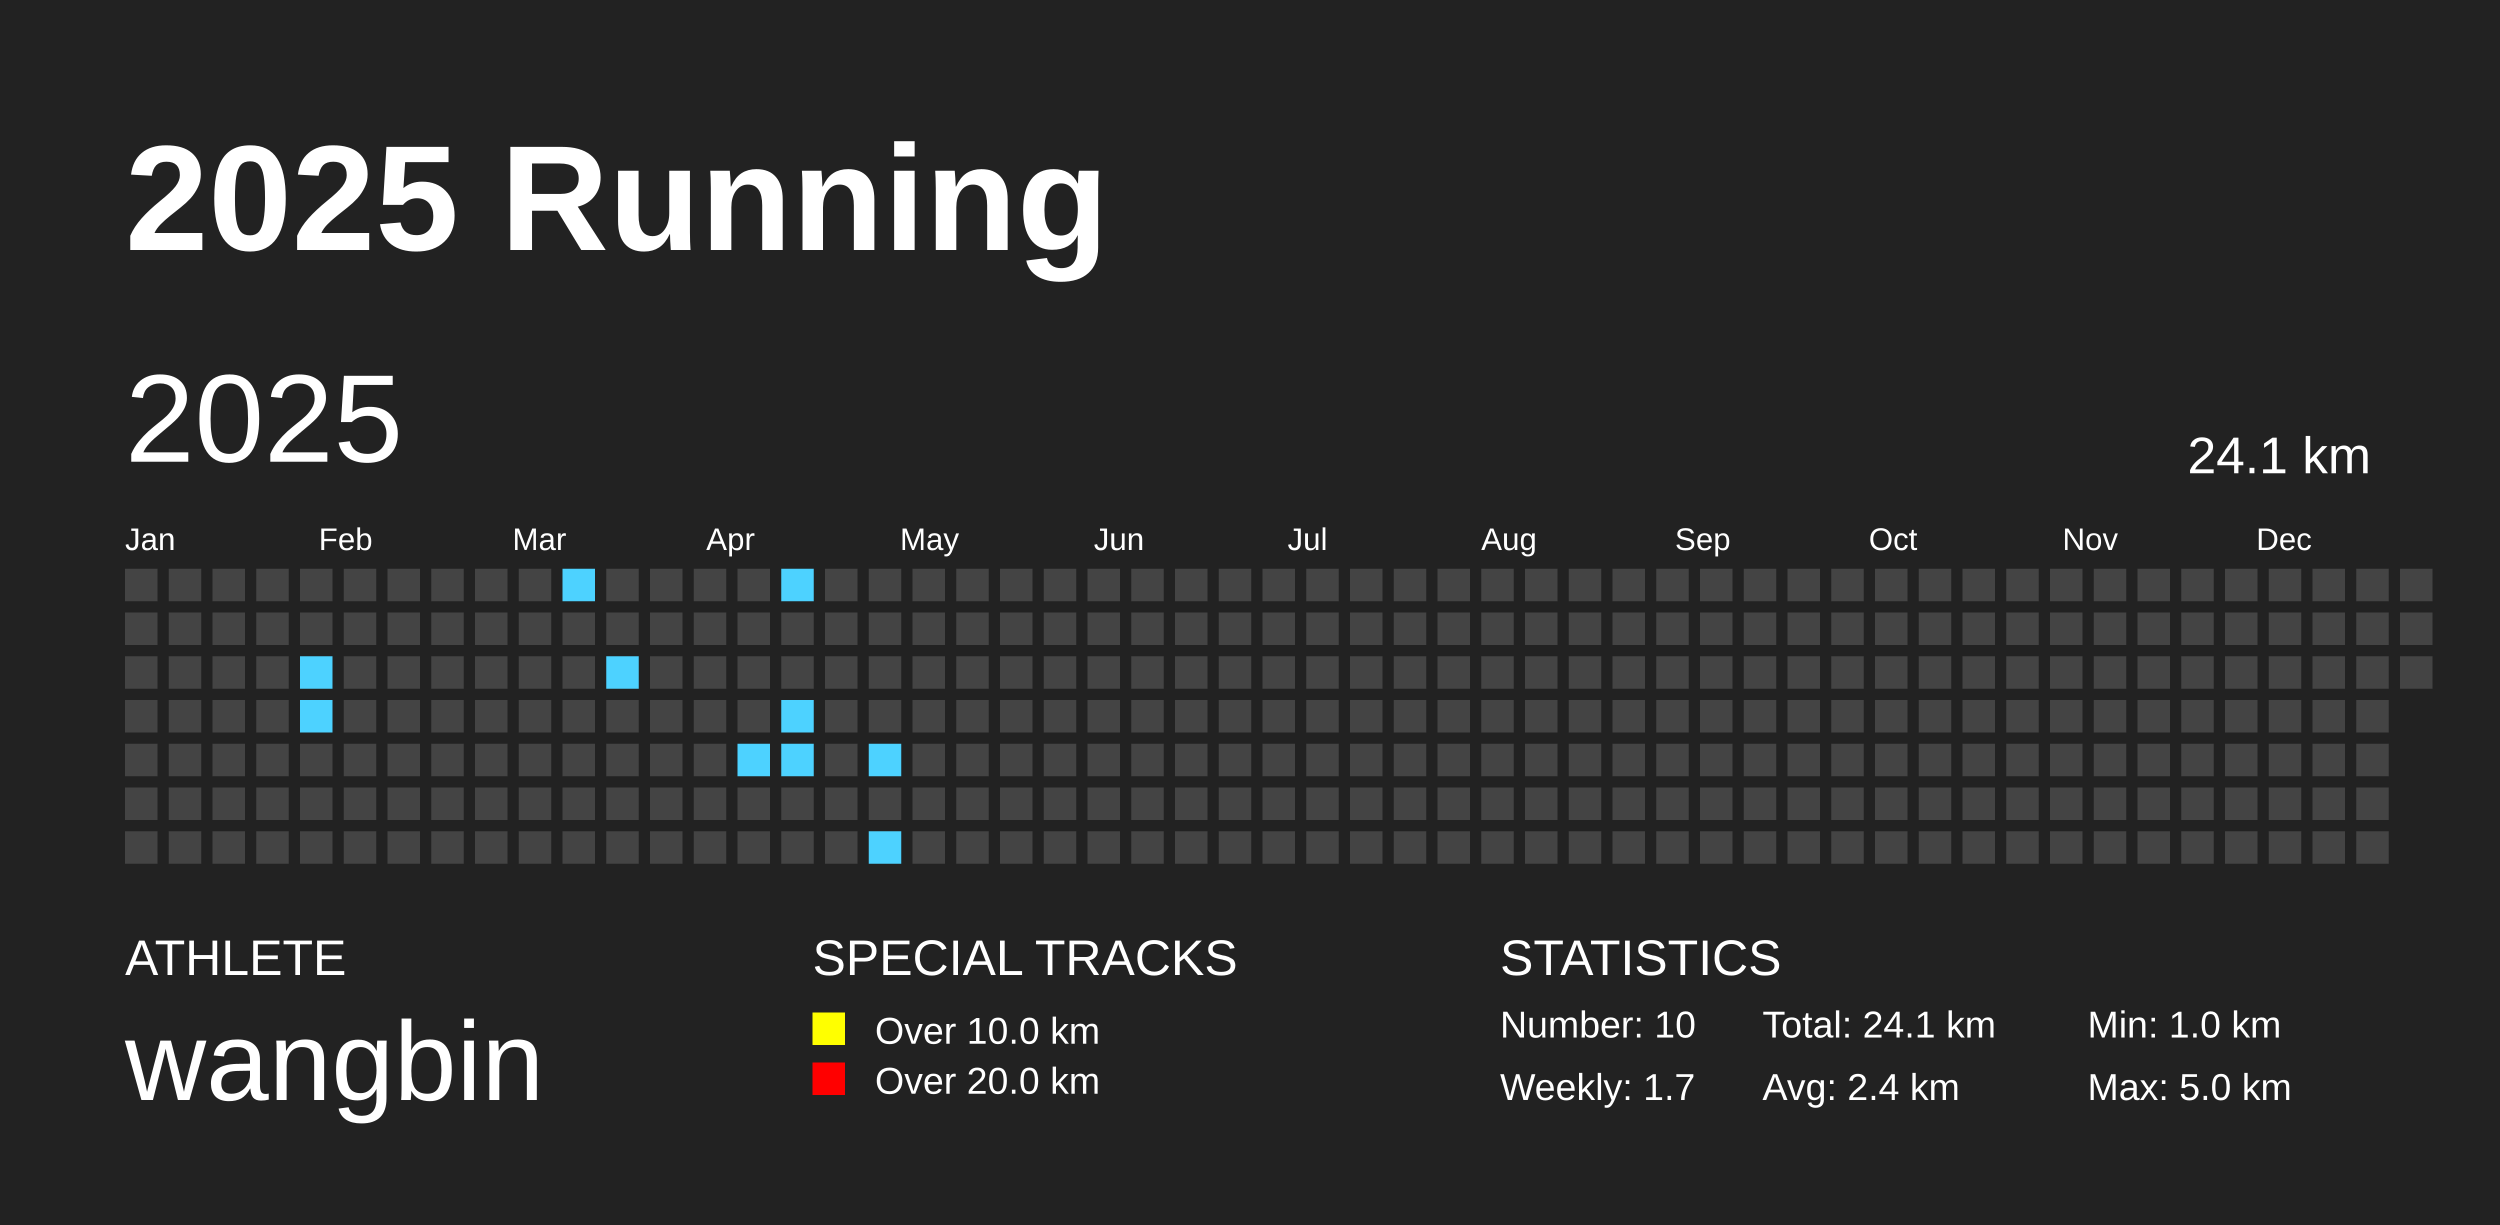
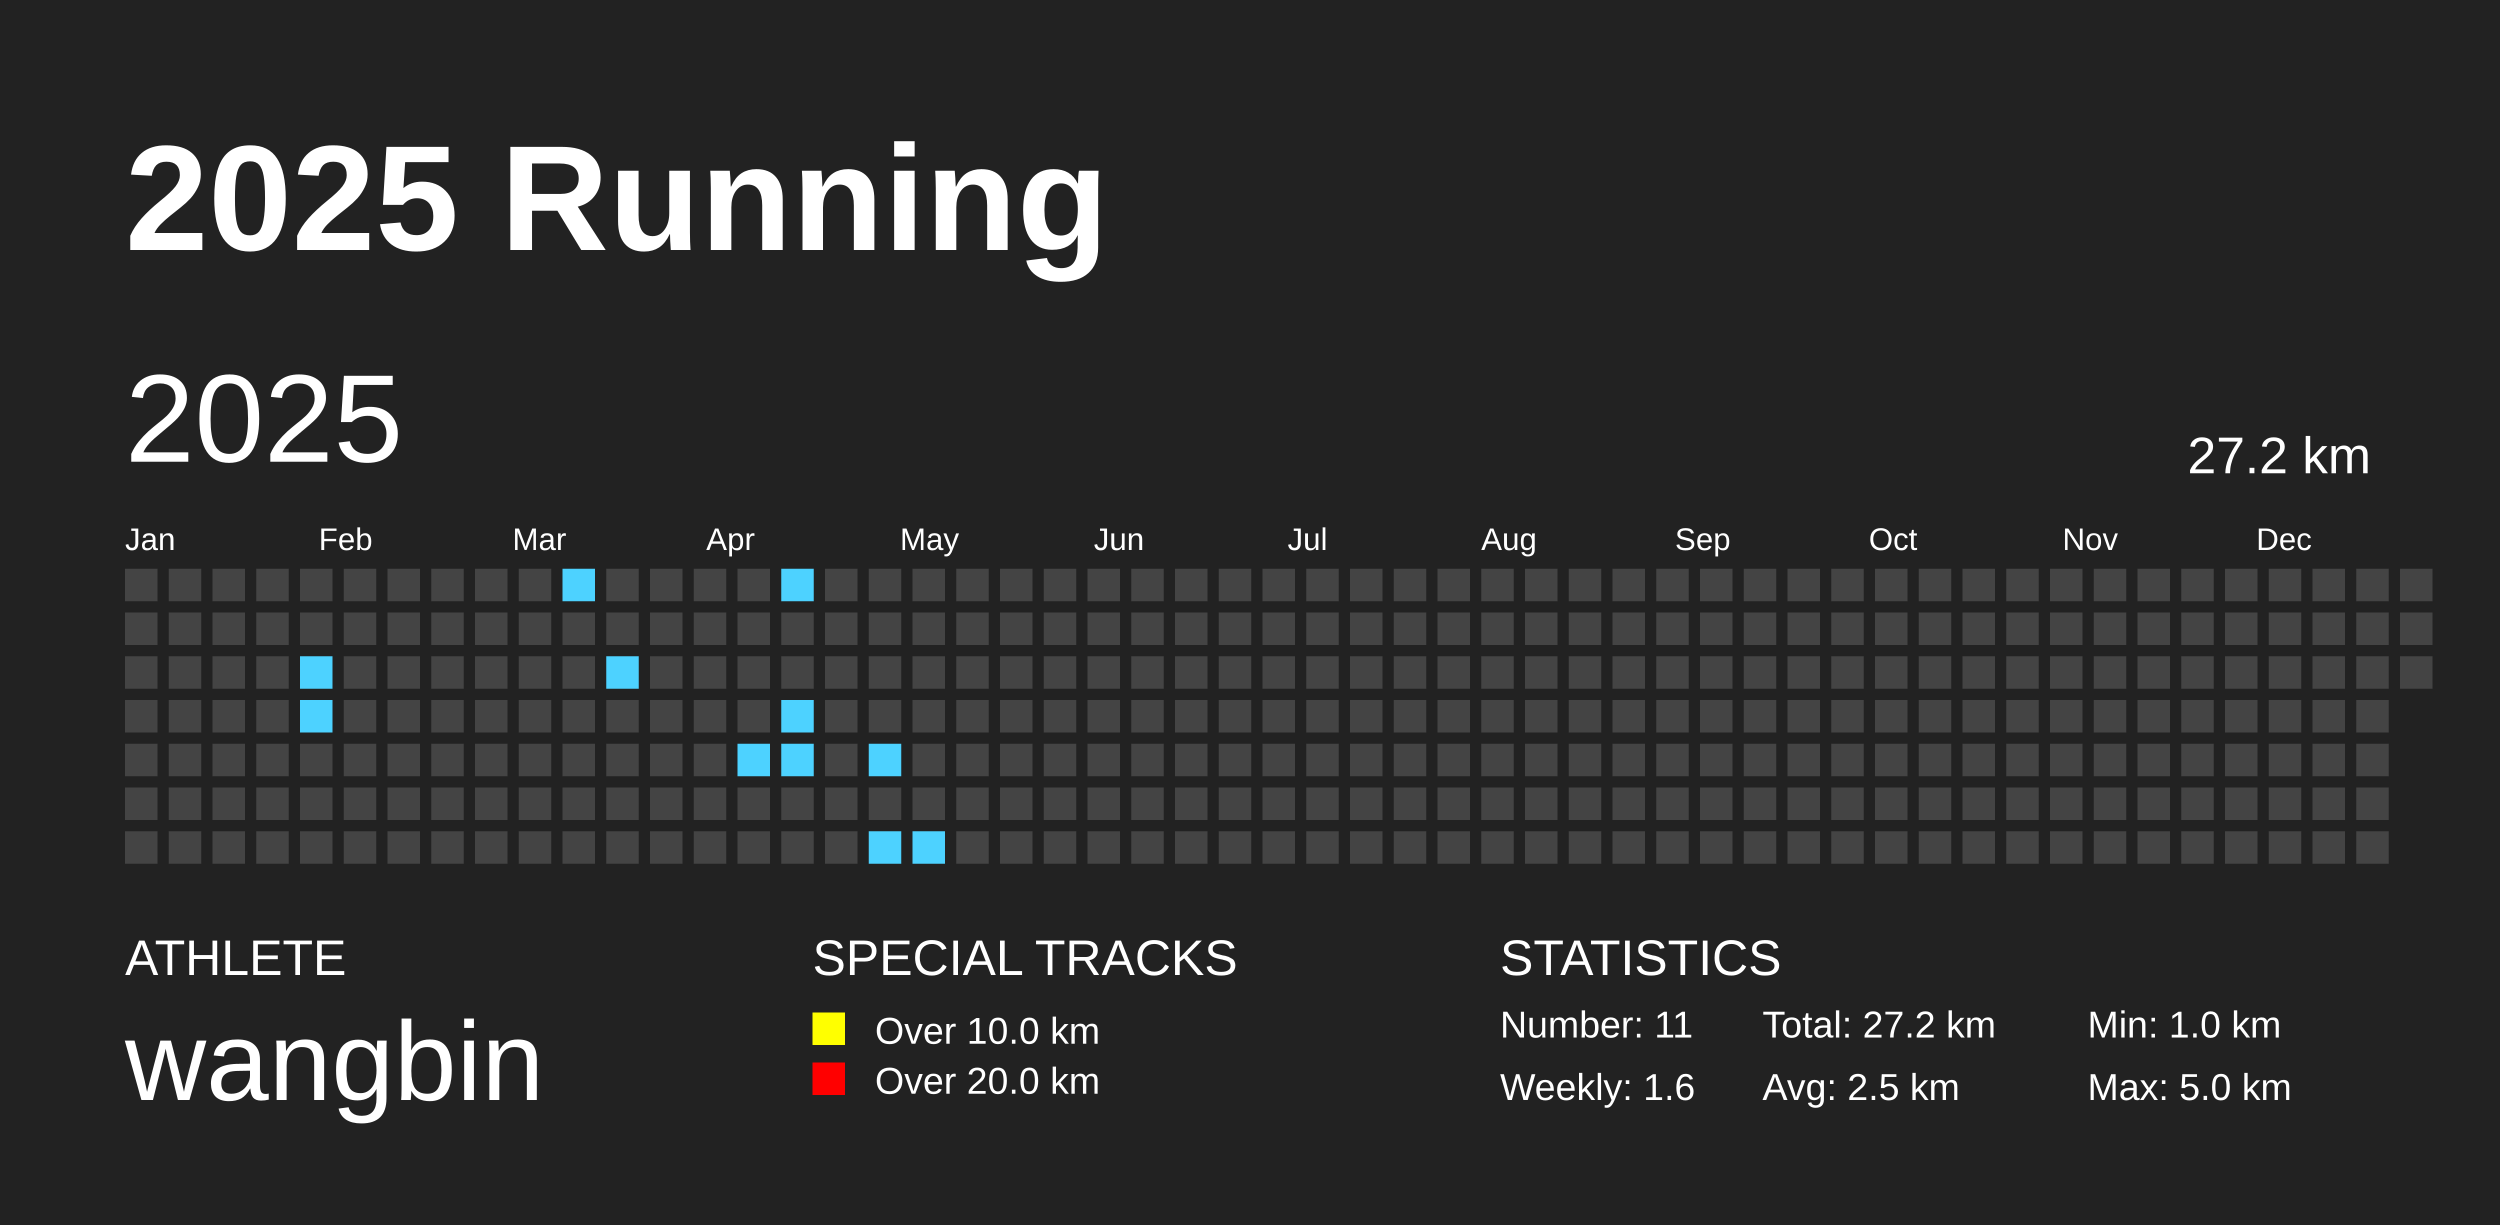
<svg xmlns="http://www.w3.org/2000/svg" baseProfile="full" height="98mm" version="1.1" viewBox="0,0,200,98" width="200mm">
  <defs />
  <rect fill="#222222" height="98" width="200" x="0" y="0" />
  <text fill="#FFFFFF" style="font-size:12px; font-family:Arial; font-weight:bold;" x="10" y="20">2025 Running</text>
  <text fill="#FFFFFF" style="font-size:4px; font-family:Arial" x="10" y="78">ATHLETE</text>
  <text fill="#FFFFFF" style="font-size:9px; font-family:Arial" x="10" y="88">wangbin</text>
  <text fill="#FFFFFF" style="font-size:4px; font-family:Arial" x="65" y="78">SPECIAL TRACKS</text>
  <rect fill="yellow" height="2.6" width="2.6" x="65" y="81" />
  <text fill="#FFFFFF" style="font-size:3px; font-family:Arial" x="70" y="83.5">Over 10.0 km</text>
  <rect fill="red" height="2.6" width="2.6" x="65" y="85" />
  <text fill="#FFFFFF" style="font-size:3px; font-family:Arial" x="70" y="87.5">Over 20.0 km</text>
  <text fill="#FFFFFF" style="font-size:4px; font-family:Arial" x="120" y="78">STATISTICS</text>
-   <text fill="#FFFFFF" style="font-size:3px; font-family:Arial" x="120" y="83">Number: 10</text>
-   <text fill="#FFFFFF" style="font-size:3px; font-family:Arial" x="120" y="88">Weekly: 1.7</text>
-   <text fill="#FFFFFF" style="font-size:3px; font-family:Arial" x="141" y="83">Total: 24.1 km</text>
-   <text fill="#FFFFFF" style="font-size:3px; font-family:Arial" x="141" y="88">Avg: 2.4 km</text>
+   <text fill="#FFFFFF" style="font-size:3px; font-family:Arial" x="120" y="83">Number: 11</text>
+   <text fill="#FFFFFF" style="font-size:3px; font-family:Arial" x="120" y="88">Weekly: 1.6</text>
+   <text fill="#FFFFFF" style="font-size:3px; font-family:Arial" x="141" y="83">Total: 27.2 km</text>
+   <text fill="#FFFFFF" style="font-size:3px; font-family:Arial" x="141" y="88">Avg: 2.5 km</text>
  <text fill="#FFFFFF" style="font-size:3px; font-family:Arial" x="167" y="83">Min: 1.0 km</text>
  <text fill="#FFFFFF" style="font-size:3px; font-family:Arial" x="167" y="88">Max: 5.0 km</text>
  <text dominant-baseline="hanging" fill="#FFFFFF" style="font-size:10.0px; font-family:Arial;" x="10" y="30">2025</text>
-   <text dominant-baseline="hanging" fill="#FFFFFF" style="font-size:4.125px; font-family:Arial;" x="175" y="35">24.1 km</text>
+   <text dominant-baseline="hanging" fill="#FFFFFF" style="font-size:4.125px; font-family:Arial;" x="175" y="35">27.2 km</text>
  <text fill="#FFFFFF" style="font-size:2.5px; font-family:Arial" x="10.0" y="44">Jan</text>
  <text fill="#FFFFFF" style="font-size:2.5px; font-family:Arial" x="25.5" y="44">Feb</text>
  <text fill="#FFFFFF" style="font-size:2.5px; font-family:Arial" x="41.0" y="44">Mar</text>
  <text fill="#FFFFFF" style="font-size:2.5px; font-family:Arial" x="56.5" y="44">Apr</text>
  <text fill="#FFFFFF" style="font-size:2.5px; font-family:Arial" x="72.0" y="44">May</text>
  <text fill="#FFFFFF" style="font-size:2.5px; font-family:Arial" x="87.5" y="44">Jun</text>
  <text fill="#FFFFFF" style="font-size:2.5px; font-family:Arial" x="103.0" y="44">Jul</text>
  <text fill="#FFFFFF" style="font-size:2.5px; font-family:Arial" x="118.5" y="44">Aug</text>
  <text fill="#FFFFFF" style="font-size:2.5px; font-family:Arial" x="134.0" y="44">Sep</text>
  <text fill="#FFFFFF" style="font-size:2.5px; font-family:Arial" x="149.5" y="44">Oct</text>
  <text fill="#FFFFFF" style="font-size:2.5px; font-family:Arial" x="165.0" y="44">Nov</text>
  <text fill="#FFFFFF" style="font-size:2.5px; font-family:Arial" x="180.5" y="44">Dec</text>
  <rect fill="#444444" height="2.6" width="2.6" x="10.0" y="45.5" />
  <rect fill="#444444" height="2.6" width="2.6" x="10.0" y="49.0" />
  <rect fill="#444444" height="2.6" width="2.6" x="10.0" y="52.5" />
  <rect fill="#444444" height="2.6" width="2.6" x="10.0" y="56.0" />
  <rect fill="#444444" height="2.6" width="2.6" x="10.0" y="59.5" />
  <rect fill="#444444" height="2.6" width="2.6" x="10.0" y="63.0" />
  <rect fill="#444444" height="2.6" width="2.6" x="10.0" y="66.5" />
  <rect fill="#444444" height="2.6" width="2.6" x="13.5" y="45.5" />
  <rect fill="#444444" height="2.6" width="2.6" x="13.5" y="49.0" />
  <rect fill="#444444" height="2.6" width="2.6" x="13.5" y="52.5" />
  <rect fill="#444444" height="2.6" width="2.6" x="13.5" y="56.0" />
  <rect fill="#444444" height="2.6" width="2.6" x="13.5" y="59.5" />
  <rect fill="#444444" height="2.6" width="2.6" x="13.5" y="63.0" />
  <rect fill="#444444" height="2.6" width="2.6" x="13.5" y="66.5" />
  <rect fill="#444444" height="2.6" width="2.6" x="17.0" y="45.5" />
  <rect fill="#444444" height="2.6" width="2.6" x="17.0" y="49.0" />
  <rect fill="#444444" height="2.6" width="2.6" x="17.0" y="52.5" />
  <rect fill="#444444" height="2.6" width="2.6" x="17.0" y="56.0" />
  <rect fill="#444444" height="2.6" width="2.6" x="17.0" y="59.5" />
  <rect fill="#444444" height="2.6" width="2.6" x="17.0" y="63.0" />
  <rect fill="#444444" height="2.6" width="2.6" x="17.0" y="66.5" />
  <rect fill="#444444" height="2.6" width="2.6" x="20.5" y="45.5" />
  <rect fill="#444444" height="2.6" width="2.6" x="20.5" y="49.0" />
  <rect fill="#444444" height="2.6" width="2.6" x="20.5" y="52.5" />
  <rect fill="#444444" height="2.6" width="2.6" x="20.5" y="56.0" />
  <rect fill="#444444" height="2.6" width="2.6" x="20.5" y="59.5" />
  <rect fill="#444444" height="2.6" width="2.6" x="20.5" y="63.0" />
  <rect fill="#444444" height="2.6" width="2.6" x="20.5" y="66.5" />
  <rect fill="#444444" height="2.6" width="2.6" x="24.0" y="45.5" />
  <rect fill="#444444" height="2.6" width="2.6" x="24.0" y="49.0" />
  <rect fill="#4DD2FF" height="2.6" width="2.6" x="24.0" y="52.5" />
  <rect fill="#4DD2FF" height="2.6" width="2.6" x="24.0" y="56.0" />
  <rect fill="#444444" height="2.6" width="2.6" x="24.0" y="59.5" />
  <rect fill="#444444" height="2.6" width="2.6" x="24.0" y="63.0" />
  <rect fill="#444444" height="2.6" width="2.6" x="24.0" y="66.5" />
  <rect fill="#444444" height="2.6" width="2.6" x="27.5" y="45.5" />
  <rect fill="#444444" height="2.6" width="2.6" x="27.5" y="49.0" />
  <rect fill="#444444" height="2.6" width="2.6" x="27.5" y="52.5" />
  <rect fill="#444444" height="2.6" width="2.6" x="27.5" y="56.0" />
  <rect fill="#444444" height="2.6" width="2.6" x="27.5" y="59.5" />
  <rect fill="#444444" height="2.6" width="2.6" x="27.5" y="63.0" />
  <rect fill="#444444" height="2.6" width="2.6" x="27.5" y="66.5" />
  <rect fill="#444444" height="2.6" width="2.6" x="31.0" y="45.5" />
  <rect fill="#444444" height="2.6" width="2.6" x="31.0" y="49.0" />
  <rect fill="#444444" height="2.6" width="2.6" x="31.0" y="52.5" />
  <rect fill="#444444" height="2.6" width="2.6" x="31.0" y="56.0" />
  <rect fill="#444444" height="2.6" width="2.6" x="31.0" y="59.5" />
  <rect fill="#444444" height="2.6" width="2.6" x="31.0" y="63.0" />
  <rect fill="#444444" height="2.6" width="2.6" x="31.0" y="66.5" />
  <rect fill="#444444" height="2.6" width="2.6" x="34.5" y="45.5" />
  <rect fill="#444444" height="2.6" width="2.6" x="34.5" y="49.0" />
  <rect fill="#444444" height="2.6" width="2.6" x="34.5" y="52.5" />
  <rect fill="#444444" height="2.6" width="2.6" x="34.5" y="56.0" />
  <rect fill="#444444" height="2.6" width="2.6" x="34.5" y="59.5" />
  <rect fill="#444444" height="2.6" width="2.6" x="34.5" y="63.0" />
  <rect fill="#444444" height="2.6" width="2.6" x="34.5" y="66.5" />
  <rect fill="#444444" height="2.6" width="2.6" x="38.0" y="45.5" />
  <rect fill="#444444" height="2.6" width="2.6" x="38.0" y="49.0" />
  <rect fill="#444444" height="2.6" width="2.6" x="38.0" y="52.5" />
  <rect fill="#444444" height="2.6" width="2.6" x="38.0" y="56.0" />
  <rect fill="#444444" height="2.6" width="2.6" x="38.0" y="59.5" />
  <rect fill="#444444" height="2.6" width="2.6" x="38.0" y="63.0" />
  <rect fill="#444444" height="2.6" width="2.6" x="38.0" y="66.5" />
  <rect fill="#444444" height="2.6" width="2.6" x="41.5" y="45.5" />
  <rect fill="#444444" height="2.6" width="2.6" x="41.5" y="49.0" />
  <rect fill="#444444" height="2.6" width="2.6" x="41.5" y="52.5" />
  <rect fill="#444444" height="2.6" width="2.6" x="41.5" y="56.0" />
  <rect fill="#444444" height="2.6" width="2.6" x="41.5" y="59.5" />
  <rect fill="#444444" height="2.6" width="2.6" x="41.5" y="63.0" />
  <rect fill="#444444" height="2.6" width="2.6" x="41.5" y="66.5" />
  <rect fill="#4DD2FF" height="2.6" width="2.6" x="45.0" y="45.5" />
  <rect fill="#444444" height="2.6" width="2.6" x="45.0" y="49.0" />
  <rect fill="#444444" height="2.6" width="2.6" x="45.0" y="52.5" />
  <rect fill="#444444" height="2.6" width="2.6" x="45.0" y="56.0" />
  <rect fill="#444444" height="2.6" width="2.6" x="45.0" y="59.5" />
  <rect fill="#444444" height="2.6" width="2.6" x="45.0" y="63.0" />
  <rect fill="#444444" height="2.6" width="2.6" x="45.0" y="66.5" />
  <rect fill="#444444" height="2.6" width="2.6" x="48.5" y="45.5" />
  <rect fill="#444444" height="2.6" width="2.6" x="48.5" y="49.0" />
  <rect fill="#4DD2FF" height="2.6" width="2.6" x="48.5" y="52.5" />
  <rect fill="#444444" height="2.6" width="2.6" x="48.5" y="56.0" />
  <rect fill="#444444" height="2.6" width="2.6" x="48.5" y="59.5" />
  <rect fill="#444444" height="2.6" width="2.6" x="48.5" y="63.0" />
  <rect fill="#444444" height="2.6" width="2.6" x="48.5" y="66.5" />
  <rect fill="#444444" height="2.6" width="2.6" x="52.0" y="45.5" />
  <rect fill="#444444" height="2.6" width="2.6" x="52.0" y="49.0" />
  <rect fill="#444444" height="2.6" width="2.6" x="52.0" y="52.5" />
  <rect fill="#444444" height="2.6" width="2.6" x="52.0" y="56.0" />
  <rect fill="#444444" height="2.6" width="2.6" x="52.0" y="59.5" />
  <rect fill="#444444" height="2.6" width="2.6" x="52.0" y="63.0" />
  <rect fill="#444444" height="2.6" width="2.6" x="52.0" y="66.5" />
  <rect fill="#444444" height="2.6" width="2.6" x="55.5" y="45.5" />
  <rect fill="#444444" height="2.6" width="2.6" x="55.5" y="49.0" />
  <rect fill="#444444" height="2.6" width="2.6" x="55.5" y="52.5" />
  <rect fill="#444444" height="2.6" width="2.6" x="55.5" y="56.0" />
  <rect fill="#444444" height="2.6" width="2.6" x="55.5" y="59.5" />
  <rect fill="#444444" height="2.6" width="2.6" x="55.5" y="63.0" />
  <rect fill="#444444" height="2.6" width="2.6" x="55.5" y="66.5" />
  <rect fill="#444444" height="2.6" width="2.6" x="59.0" y="45.5" />
  <rect fill="#444444" height="2.6" width="2.6" x="59.0" y="49.0" />
  <rect fill="#444444" height="2.6" width="2.6" x="59.0" y="52.5" />
  <rect fill="#444444" height="2.6" width="2.6" x="59.0" y="56.0" />
  <rect fill="#4DD2FF" height="2.6" width="2.6" x="59.0" y="59.5" />
  <rect fill="#444444" height="2.6" width="2.6" x="59.0" y="63.0" />
  <rect fill="#444444" height="2.6" width="2.6" x="59.0" y="66.5" />
  <rect fill="#4DD2FF" height="2.6" width="2.6" x="62.5" y="45.5" />
  <rect fill="#444444" height="2.6" width="2.6" x="62.5" y="49.0" />
  <rect fill="#444444" height="2.6" width="2.6" x="62.5" y="52.5" />
  <rect fill="#4DD2FF" height="2.6" width="2.6" x="62.5" y="56.0" />
  <rect fill="#4DD2FF" height="2.6" width="2.6" x="62.5" y="59.5" />
  <rect fill="#444444" height="2.6" width="2.6" x="62.5" y="63.0" />
  <rect fill="#444444" height="2.6" width="2.6" x="62.5" y="66.5" />
  <rect fill="#444444" height="2.6" width="2.6" x="66.0" y="45.5" />
  <rect fill="#444444" height="2.6" width="2.6" x="66.0" y="49.0" />
  <rect fill="#444444" height="2.6" width="2.6" x="66.0" y="52.5" />
  <rect fill="#444444" height="2.6" width="2.6" x="66.0" y="56.0" />
  <rect fill="#444444" height="2.6" width="2.6" x="66.0" y="59.5" />
  <rect fill="#444444" height="2.6" width="2.6" x="66.0" y="63.0" />
  <rect fill="#444444" height="2.6" width="2.6" x="66.0" y="66.5" />
  <rect fill="#444444" height="2.6" width="2.6" x="69.5" y="45.5" />
  <rect fill="#444444" height="2.6" width="2.6" x="69.5" y="49.0" />
  <rect fill="#444444" height="2.6" width="2.6" x="69.5" y="52.5" />
  <rect fill="#444444" height="2.6" width="2.6" x="69.5" y="56.0" />
  <rect fill="#4DD2FF" height="2.6" width="2.6" x="69.5" y="59.5" />
  <rect fill="#444444" height="2.6" width="2.6" x="69.5" y="63.0" />
  <rect fill="#4DD2FF" height="2.6" width="2.6" x="69.5" y="66.5" />
  <rect fill="#444444" height="2.6" width="2.6" x="73.0" y="45.5" />
  <rect fill="#444444" height="2.6" width="2.6" x="73.0" y="49.0" />
  <rect fill="#444444" height="2.6" width="2.6" x="73.0" y="52.5" />
  <rect fill="#444444" height="2.6" width="2.6" x="73.0" y="56.0" />
  <rect fill="#444444" height="2.6" width="2.6" x="73.0" y="59.5" />
  <rect fill="#444444" height="2.6" width="2.6" x="73.0" y="63.0" />
-   <rect fill="#444444" height="2.6" width="2.6" x="73.0" y="66.5" />
+   <rect fill="#4DD2FF" height="2.6" width="2.6" x="73.0" y="66.5" />
  <rect fill="#444444" height="2.6" width="2.6" x="76.5" y="45.5" />
  <rect fill="#444444" height="2.6" width="2.6" x="76.5" y="49.0" />
  <rect fill="#444444" height="2.6" width="2.6" x="76.5" y="52.5" />
  <rect fill="#444444" height="2.6" width="2.6" x="76.5" y="56.0" />
  <rect fill="#444444" height="2.6" width="2.6" x="76.5" y="59.5" />
  <rect fill="#444444" height="2.6" width="2.6" x="76.5" y="63.0" />
  <rect fill="#444444" height="2.6" width="2.6" x="76.5" y="66.5" />
  <rect fill="#444444" height="2.6" width="2.6" x="80.0" y="45.5" />
  <rect fill="#444444" height="2.6" width="2.6" x="80.0" y="49.0" />
  <rect fill="#444444" height="2.6" width="2.6" x="80.0" y="52.5" />
  <rect fill="#444444" height="2.6" width="2.6" x="80.0" y="56.0" />
  <rect fill="#444444" height="2.6" width="2.6" x="80.0" y="59.5" />
  <rect fill="#444444" height="2.6" width="2.6" x="80.0" y="63.0" />
  <rect fill="#444444" height="2.6" width="2.6" x="80.0" y="66.5" />
  <rect fill="#444444" height="2.6" width="2.6" x="83.5" y="45.5" />
  <rect fill="#444444" height="2.6" width="2.6" x="83.5" y="49.0" />
  <rect fill="#444444" height="2.6" width="2.6" x="83.5" y="52.5" />
  <rect fill="#444444" height="2.6" width="2.6" x="83.5" y="56.0" />
  <rect fill="#444444" height="2.6" width="2.6" x="83.5" y="59.5" />
  <rect fill="#444444" height="2.6" width="2.6" x="83.5" y="63.0" />
  <rect fill="#444444" height="2.6" width="2.6" x="83.5" y="66.5" />
  <rect fill="#444444" height="2.6" width="2.6" x="87.0" y="45.5" />
  <rect fill="#444444" height="2.6" width="2.6" x="87.0" y="49.0" />
  <rect fill="#444444" height="2.6" width="2.6" x="87.0" y="52.5" />
  <rect fill="#444444" height="2.6" width="2.6" x="87.0" y="56.0" />
  <rect fill="#444444" height="2.6" width="2.6" x="87.0" y="59.5" />
  <rect fill="#444444" height="2.6" width="2.6" x="87.0" y="63.0" />
  <rect fill="#444444" height="2.6" width="2.6" x="87.0" y="66.5" />
  <rect fill="#444444" height="2.6" width="2.6" x="90.5" y="45.5" />
  <rect fill="#444444" height="2.6" width="2.6" x="90.5" y="49.0" />
  <rect fill="#444444" height="2.6" width="2.6" x="90.5" y="52.5" />
  <rect fill="#444444" height="2.6" width="2.6" x="90.5" y="56.0" />
  <rect fill="#444444" height="2.6" width="2.6" x="90.5" y="59.5" />
  <rect fill="#444444" height="2.6" width="2.6" x="90.5" y="63.0" />
  <rect fill="#444444" height="2.6" width="2.6" x="90.5" y="66.5" />
  <rect fill="#444444" height="2.6" width="2.6" x="94.0" y="45.5" />
  <rect fill="#444444" height="2.6" width="2.6" x="94.0" y="49.0" />
  <rect fill="#444444" height="2.6" width="2.6" x="94.0" y="52.5" />
  <rect fill="#444444" height="2.6" width="2.6" x="94.0" y="56.0" />
  <rect fill="#444444" height="2.6" width="2.6" x="94.0" y="59.5" />
  <rect fill="#444444" height="2.6" width="2.6" x="94.0" y="63.0" />
  <rect fill="#444444" height="2.6" width="2.6" x="94.0" y="66.5" />
  <rect fill="#444444" height="2.6" width="2.6" x="97.5" y="45.5" />
  <rect fill="#444444" height="2.6" width="2.6" x="97.5" y="49.0" />
  <rect fill="#444444" height="2.6" width="2.6" x="97.5" y="52.5" />
  <rect fill="#444444" height="2.6" width="2.6" x="97.5" y="56.0" />
  <rect fill="#444444" height="2.6" width="2.6" x="97.5" y="59.5" />
  <rect fill="#444444" height="2.6" width="2.6" x="97.5" y="63.0" />
  <rect fill="#444444" height="2.6" width="2.6" x="97.5" y="66.5" />
  <rect fill="#444444" height="2.6" width="2.6" x="101.0" y="45.5" />
  <rect fill="#444444" height="2.6" width="2.6" x="101.0" y="49.0" />
  <rect fill="#444444" height="2.6" width="2.6" x="101.0" y="52.5" />
  <rect fill="#444444" height="2.6" width="2.6" x="101.0" y="56.0" />
  <rect fill="#444444" height="2.6" width="2.6" x="101.0" y="59.5" />
  <rect fill="#444444" height="2.6" width="2.6" x="101.0" y="63.0" />
  <rect fill="#444444" height="2.6" width="2.6" x="101.0" y="66.5" />
  <rect fill="#444444" height="2.6" width="2.6" x="104.5" y="45.5" />
  <rect fill="#444444" height="2.6" width="2.6" x="104.5" y="49.0" />
  <rect fill="#444444" height="2.6" width="2.6" x="104.5" y="52.5" />
  <rect fill="#444444" height="2.6" width="2.6" x="104.5" y="56.0" />
  <rect fill="#444444" height="2.6" width="2.6" x="104.5" y="59.5" />
  <rect fill="#444444" height="2.6" width="2.6" x="104.5" y="63.0" />
  <rect fill="#444444" height="2.6" width="2.6" x="104.5" y="66.5" />
  <rect fill="#444444" height="2.6" width="2.6" x="108.0" y="45.5" />
  <rect fill="#444444" height="2.6" width="2.6" x="108.0" y="49.0" />
  <rect fill="#444444" height="2.6" width="2.6" x="108.0" y="52.5" />
  <rect fill="#444444" height="2.6" width="2.6" x="108.0" y="56.0" />
  <rect fill="#444444" height="2.6" width="2.6" x="108.0" y="59.5" />
  <rect fill="#444444" height="2.6" width="2.6" x="108.0" y="63.0" />
  <rect fill="#444444" height="2.6" width="2.6" x="108.0" y="66.5" />
  <rect fill="#444444" height="2.6" width="2.6" x="111.5" y="45.5" />
  <rect fill="#444444" height="2.6" width="2.6" x="111.5" y="49.0" />
  <rect fill="#444444" height="2.6" width="2.6" x="111.5" y="52.5" />
  <rect fill="#444444" height="2.6" width="2.6" x="111.5" y="56.0" />
  <rect fill="#444444" height="2.6" width="2.6" x="111.5" y="59.5" />
  <rect fill="#444444" height="2.6" width="2.6" x="111.5" y="63.0" />
  <rect fill="#444444" height="2.6" width="2.6" x="111.5" y="66.5" />
  <rect fill="#444444" height="2.6" width="2.6" x="115.0" y="45.5" />
  <rect fill="#444444" height="2.6" width="2.6" x="115.0" y="49.0" />
  <rect fill="#444444" height="2.6" width="2.6" x="115.0" y="52.5" />
  <rect fill="#444444" height="2.6" width="2.6" x="115.0" y="56.0" />
  <rect fill="#444444" height="2.6" width="2.6" x="115.0" y="59.5" />
  <rect fill="#444444" height="2.6" width="2.6" x="115.0" y="63.0" />
  <rect fill="#444444" height="2.6" width="2.6" x="115.0" y="66.5" />
  <rect fill="#444444" height="2.6" width="2.6" x="118.5" y="45.5" />
  <rect fill="#444444" height="2.6" width="2.6" x="118.5" y="49.0" />
  <rect fill="#444444" height="2.6" width="2.6" x="118.5" y="52.5" />
  <rect fill="#444444" height="2.6" width="2.6" x="118.5" y="56.0" />
  <rect fill="#444444" height="2.6" width="2.6" x="118.5" y="59.5" />
  <rect fill="#444444" height="2.6" width="2.6" x="118.5" y="63.0" />
  <rect fill="#444444" height="2.6" width="2.6" x="118.5" y="66.5" />
  <rect fill="#444444" height="2.6" width="2.6" x="122.0" y="45.5" />
  <rect fill="#444444" height="2.6" width="2.6" x="122.0" y="49.0" />
  <rect fill="#444444" height="2.6" width="2.6" x="122.0" y="52.5" />
  <rect fill="#444444" height="2.6" width="2.6" x="122.0" y="56.0" />
  <rect fill="#444444" height="2.6" width="2.6" x="122.0" y="59.5" />
  <rect fill="#444444" height="2.6" width="2.6" x="122.0" y="63.0" />
  <rect fill="#444444" height="2.6" width="2.6" x="122.0" y="66.5" />
  <rect fill="#444444" height="2.6" width="2.6" x="125.5" y="45.5" />
  <rect fill="#444444" height="2.6" width="2.6" x="125.5" y="49.0" />
  <rect fill="#444444" height="2.6" width="2.6" x="125.5" y="52.5" />
  <rect fill="#444444" height="2.6" width="2.6" x="125.5" y="56.0" />
  <rect fill="#444444" height="2.6" width="2.6" x="125.5" y="59.5" />
  <rect fill="#444444" height="2.6" width="2.6" x="125.5" y="63.0" />
  <rect fill="#444444" height="2.6" width="2.6" x="125.5" y="66.5" />
  <rect fill="#444444" height="2.6" width="2.6" x="129.0" y="45.5" />
  <rect fill="#444444" height="2.6" width="2.6" x="129.0" y="49.0" />
  <rect fill="#444444" height="2.6" width="2.6" x="129.0" y="52.5" />
  <rect fill="#444444" height="2.6" width="2.6" x="129.0" y="56.0" />
  <rect fill="#444444" height="2.6" width="2.6" x="129.0" y="59.5" />
  <rect fill="#444444" height="2.6" width="2.6" x="129.0" y="63.0" />
  <rect fill="#444444" height="2.6" width="2.6" x="129.0" y="66.5" />
  <rect fill="#444444" height="2.6" width="2.6" x="132.5" y="45.5" />
  <rect fill="#444444" height="2.6" width="2.6" x="132.5" y="49.0" />
  <rect fill="#444444" height="2.6" width="2.6" x="132.5" y="52.5" />
  <rect fill="#444444" height="2.6" width="2.6" x="132.5" y="56.0" />
  <rect fill="#444444" height="2.6" width="2.6" x="132.5" y="59.5" />
  <rect fill="#444444" height="2.6" width="2.6" x="132.5" y="63.0" />
  <rect fill="#444444" height="2.6" width="2.6" x="132.5" y="66.5" />
  <rect fill="#444444" height="2.6" width="2.6" x="136.0" y="45.5" />
  <rect fill="#444444" height="2.6" width="2.6" x="136.0" y="49.0" />
  <rect fill="#444444" height="2.6" width="2.6" x="136.0" y="52.5" />
  <rect fill="#444444" height="2.6" width="2.6" x="136.0" y="56.0" />
  <rect fill="#444444" height="2.6" width="2.6" x="136.0" y="59.5" />
  <rect fill="#444444" height="2.6" width="2.6" x="136.0" y="63.0" />
  <rect fill="#444444" height="2.6" width="2.6" x="136.0" y="66.5" />
  <rect fill="#444444" height="2.6" width="2.6" x="139.5" y="45.5" />
  <rect fill="#444444" height="2.6" width="2.6" x="139.5" y="49.0" />
  <rect fill="#444444" height="2.6" width="2.6" x="139.5" y="52.5" />
  <rect fill="#444444" height="2.6" width="2.6" x="139.5" y="56.0" />
  <rect fill="#444444" height="2.6" width="2.6" x="139.5" y="59.5" />
  <rect fill="#444444" height="2.6" width="2.6" x="139.5" y="63.0" />
  <rect fill="#444444" height="2.6" width="2.6" x="139.5" y="66.5" />
  <rect fill="#444444" height="2.6" width="2.6" x="143.0" y="45.5" />
  <rect fill="#444444" height="2.6" width="2.6" x="143.0" y="49.0" />
  <rect fill="#444444" height="2.6" width="2.6" x="143.0" y="52.5" />
  <rect fill="#444444" height="2.6" width="2.6" x="143.0" y="56.0" />
  <rect fill="#444444" height="2.6" width="2.6" x="143.0" y="59.5" />
  <rect fill="#444444" height="2.6" width="2.6" x="143.0" y="63.0" />
  <rect fill="#444444" height="2.6" width="2.6" x="143.0" y="66.5" />
  <rect fill="#444444" height="2.6" width="2.6" x="146.5" y="45.5" />
  <rect fill="#444444" height="2.6" width="2.6" x="146.5" y="49.0" />
  <rect fill="#444444" height="2.6" width="2.6" x="146.5" y="52.5" />
  <rect fill="#444444" height="2.6" width="2.6" x="146.5" y="56.0" />
  <rect fill="#444444" height="2.6" width="2.6" x="146.5" y="59.5" />
  <rect fill="#444444" height="2.6" width="2.6" x="146.5" y="63.0" />
  <rect fill="#444444" height="2.6" width="2.6" x="146.5" y="66.5" />
  <rect fill="#444444" height="2.6" width="2.6" x="150.0" y="45.5" />
  <rect fill="#444444" height="2.6" width="2.6" x="150.0" y="49.0" />
  <rect fill="#444444" height="2.6" width="2.6" x="150.0" y="52.5" />
  <rect fill="#444444" height="2.6" width="2.6" x="150.0" y="56.0" />
  <rect fill="#444444" height="2.6" width="2.6" x="150.0" y="59.5" />
  <rect fill="#444444" height="2.6" width="2.6" x="150.0" y="63.0" />
  <rect fill="#444444" height="2.6" width="2.6" x="150.0" y="66.5" />
  <rect fill="#444444" height="2.6" width="2.6" x="153.5" y="45.5" />
  <rect fill="#444444" height="2.6" width="2.6" x="153.5" y="49.0" />
  <rect fill="#444444" height="2.6" width="2.6" x="153.5" y="52.5" />
  <rect fill="#444444" height="2.6" width="2.6" x="153.5" y="56.0" />
  <rect fill="#444444" height="2.6" width="2.6" x="153.5" y="59.5" />
  <rect fill="#444444" height="2.6" width="2.6" x="153.5" y="63.0" />
  <rect fill="#444444" height="2.6" width="2.6" x="153.5" y="66.5" />
  <rect fill="#444444" height="2.6" width="2.6" x="157.0" y="45.5" />
  <rect fill="#444444" height="2.6" width="2.6" x="157.0" y="49.0" />
  <rect fill="#444444" height="2.6" width="2.6" x="157.0" y="52.5" />
  <rect fill="#444444" height="2.6" width="2.6" x="157.0" y="56.0" />
  <rect fill="#444444" height="2.6" width="2.6" x="157.0" y="59.5" />
  <rect fill="#444444" height="2.6" width="2.6" x="157.0" y="63.0" />
  <rect fill="#444444" height="2.6" width="2.6" x="157.0" y="66.5" />
  <rect fill="#444444" height="2.6" width="2.6" x="160.5" y="45.5" />
  <rect fill="#444444" height="2.6" width="2.6" x="160.5" y="49.0" />
  <rect fill="#444444" height="2.6" width="2.6" x="160.5" y="52.5" />
  <rect fill="#444444" height="2.6" width="2.6" x="160.5" y="56.0" />
  <rect fill="#444444" height="2.6" width="2.6" x="160.5" y="59.5" />
  <rect fill="#444444" height="2.6" width="2.6" x="160.5" y="63.0" />
  <rect fill="#444444" height="2.6" width="2.6" x="160.5" y="66.5" />
  <rect fill="#444444" height="2.6" width="2.6" x="164.0" y="45.5" />
  <rect fill="#444444" height="2.6" width="2.6" x="164.0" y="49.0" />
  <rect fill="#444444" height="2.6" width="2.6" x="164.0" y="52.5" />
  <rect fill="#444444" height="2.6" width="2.6" x="164.0" y="56.0" />
  <rect fill="#444444" height="2.6" width="2.6" x="164.0" y="59.5" />
  <rect fill="#444444" height="2.6" width="2.6" x="164.0" y="63.0" />
  <rect fill="#444444" height="2.6" width="2.6" x="164.0" y="66.5" />
  <rect fill="#444444" height="2.6" width="2.6" x="167.5" y="45.5" />
  <rect fill="#444444" height="2.6" width="2.6" x="167.5" y="49.0" />
  <rect fill="#444444" height="2.6" width="2.6" x="167.5" y="52.5" />
  <rect fill="#444444" height="2.6" width="2.6" x="167.5" y="56.0" />
  <rect fill="#444444" height="2.6" width="2.6" x="167.5" y="59.5" />
  <rect fill="#444444" height="2.6" width="2.6" x="167.5" y="63.0" />
  <rect fill="#444444" height="2.6" width="2.6" x="167.5" y="66.5" />
  <rect fill="#444444" height="2.6" width="2.6" x="171.0" y="45.5" />
  <rect fill="#444444" height="2.6" width="2.6" x="171.0" y="49.0" />
  <rect fill="#444444" height="2.6" width="2.6" x="171.0" y="52.5" />
  <rect fill="#444444" height="2.6" width="2.6" x="171.0" y="56.0" />
  <rect fill="#444444" height="2.6" width="2.6" x="171.0" y="59.5" />
  <rect fill="#444444" height="2.6" width="2.6" x="171.0" y="63.0" />
  <rect fill="#444444" height="2.6" width="2.6" x="171.0" y="66.5" />
  <rect fill="#444444" height="2.6" width="2.6" x="174.5" y="45.5" />
  <rect fill="#444444" height="2.6" width="2.6" x="174.5" y="49.0" />
  <rect fill="#444444" height="2.6" width="2.6" x="174.5" y="52.5" />
  <rect fill="#444444" height="2.6" width="2.6" x="174.5" y="56.0" />
  <rect fill="#444444" height="2.6" width="2.6" x="174.5" y="59.5" />
  <rect fill="#444444" height="2.6" width="2.6" x="174.5" y="63.0" />
  <rect fill="#444444" height="2.6" width="2.6" x="174.5" y="66.5" />
  <rect fill="#444444" height="2.6" width="2.6" x="178.0" y="45.5" />
  <rect fill="#444444" height="2.6" width="2.6" x="178.0" y="49.0" />
  <rect fill="#444444" height="2.6" width="2.6" x="178.0" y="52.5" />
  <rect fill="#444444" height="2.6" width="2.6" x="178.0" y="56.0" />
  <rect fill="#444444" height="2.6" width="2.6" x="178.0" y="59.5" />
  <rect fill="#444444" height="2.6" width="2.6" x="178.0" y="63.0" />
  <rect fill="#444444" height="2.6" width="2.6" x="178.0" y="66.5" />
  <rect fill="#444444" height="2.6" width="2.6" x="181.5" y="45.5" />
  <rect fill="#444444" height="2.6" width="2.6" x="181.5" y="49.0" />
  <rect fill="#444444" height="2.6" width="2.6" x="181.5" y="52.5" />
  <rect fill="#444444" height="2.6" width="2.6" x="181.5" y="56.0" />
  <rect fill="#444444" height="2.6" width="2.6" x="181.5" y="59.5" />
  <rect fill="#444444" height="2.6" width="2.6" x="181.5" y="63.0" />
  <rect fill="#444444" height="2.6" width="2.6" x="181.5" y="66.5" />
  <rect fill="#444444" height="2.6" width="2.6" x="185.0" y="45.5" />
  <rect fill="#444444" height="2.6" width="2.6" x="185.0" y="49.0" />
  <rect fill="#444444" height="2.6" width="2.6" x="185.0" y="52.5" />
  <rect fill="#444444" height="2.6" width="2.6" x="185.0" y="56.0" />
  <rect fill="#444444" height="2.6" width="2.6" x="185.0" y="59.5" />
  <rect fill="#444444" height="2.6" width="2.6" x="185.0" y="63.0" />
  <rect fill="#444444" height="2.6" width="2.6" x="185.0" y="66.5" />
  <rect fill="#444444" height="2.6" width="2.6" x="188.5" y="45.5" />
  <rect fill="#444444" height="2.6" width="2.6" x="188.5" y="49.0" />
  <rect fill="#444444" height="2.6" width="2.6" x="188.5" y="52.5" />
  <rect fill="#444444" height="2.6" width="2.6" x="188.5" y="56.0" />
  <rect fill="#444444" height="2.6" width="2.6" x="188.5" y="59.5" />
  <rect fill="#444444" height="2.6" width="2.6" x="188.5" y="63.0" />
  <rect fill="#444444" height="2.6" width="2.6" x="188.5" y="66.5" />
  <rect fill="#444444" height="2.6" width="2.6" x="192.0" y="45.5" />
  <rect fill="#444444" height="2.6" width="2.6" x="192.0" y="49.0" />
  <rect fill="#444444" height="2.6" width="2.6" x="192.0" y="52.5" />
</svg>
